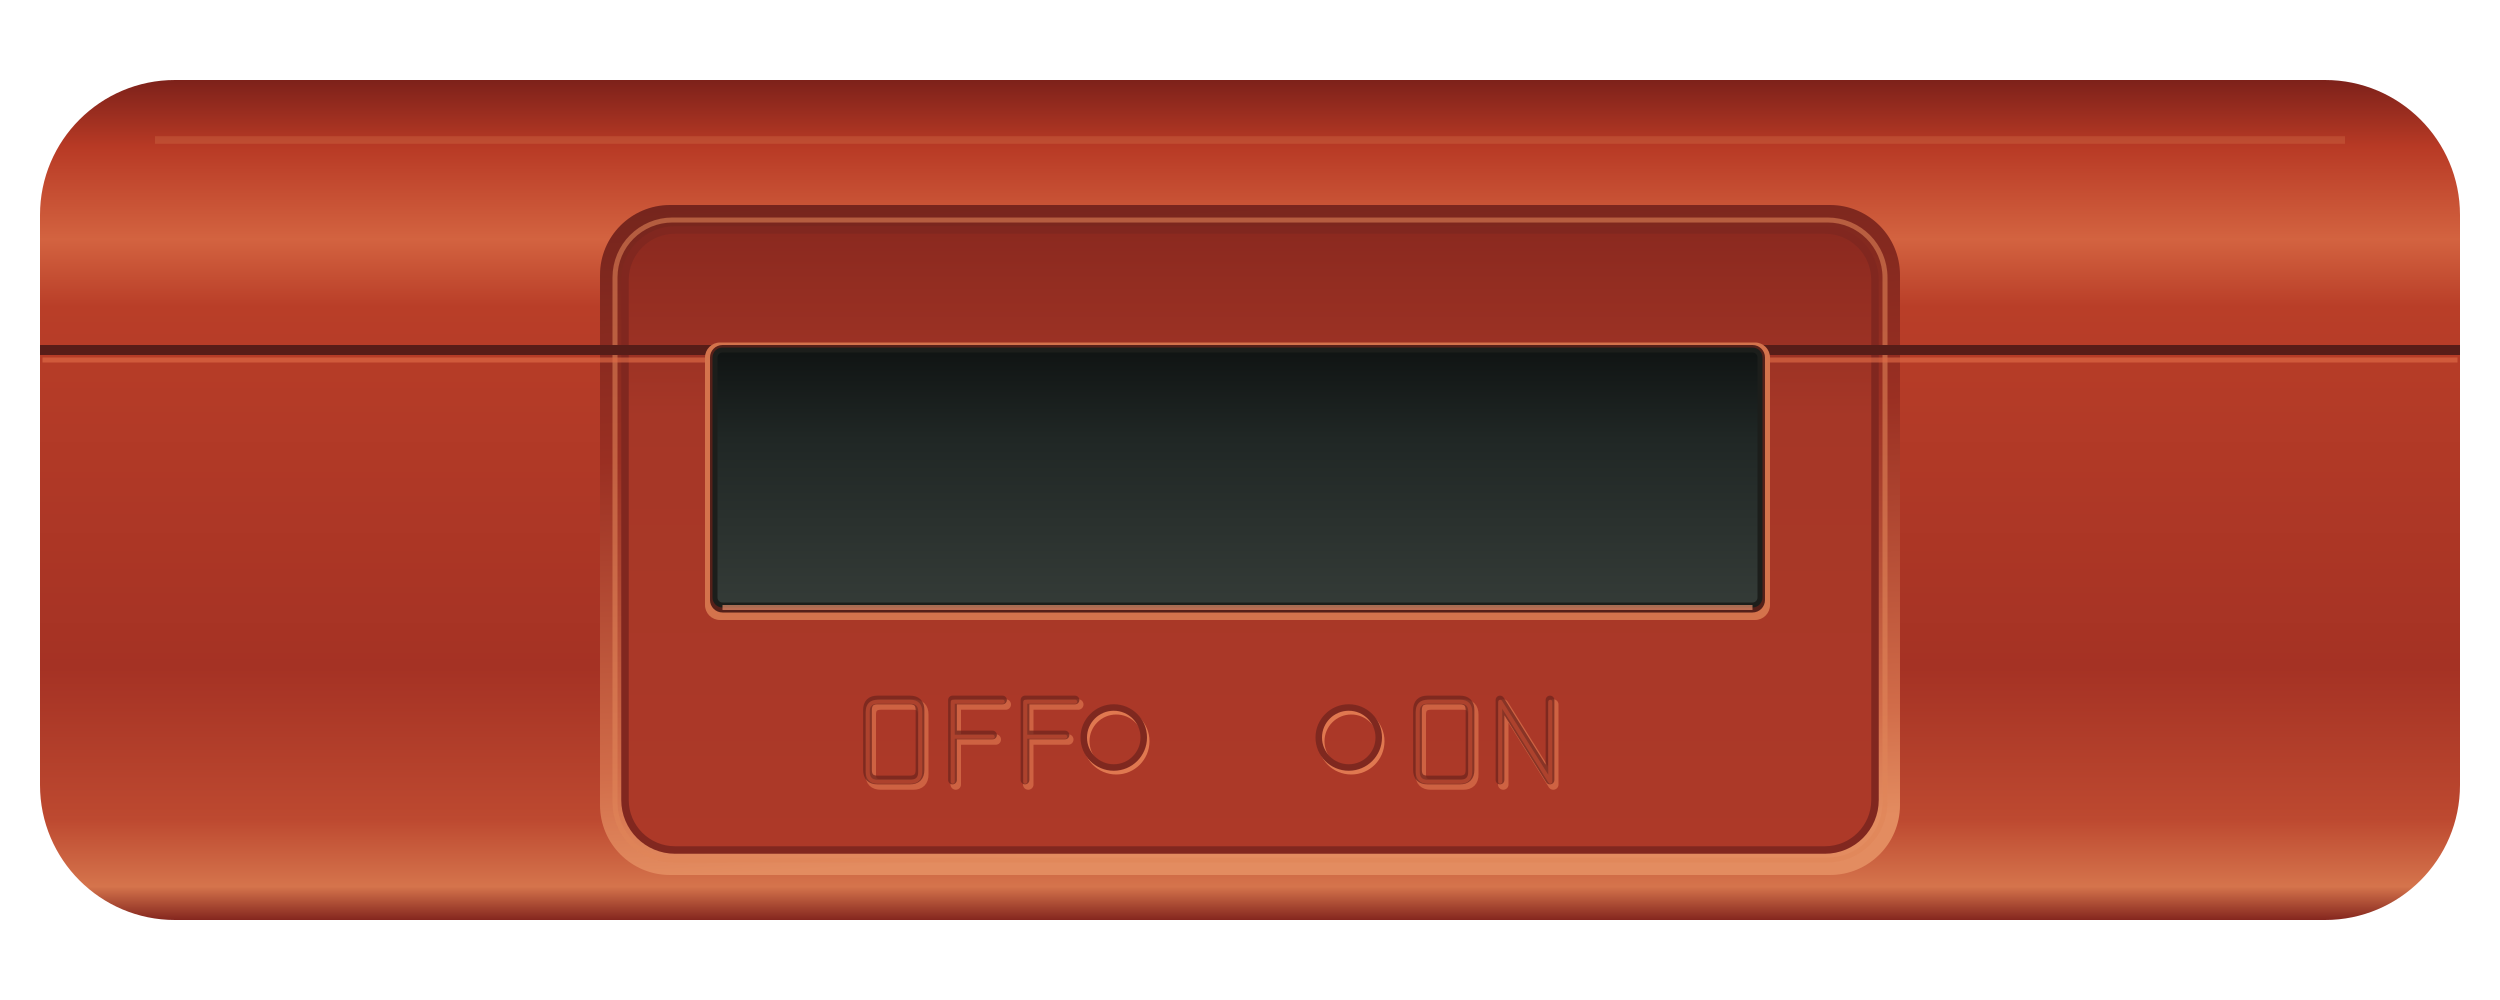
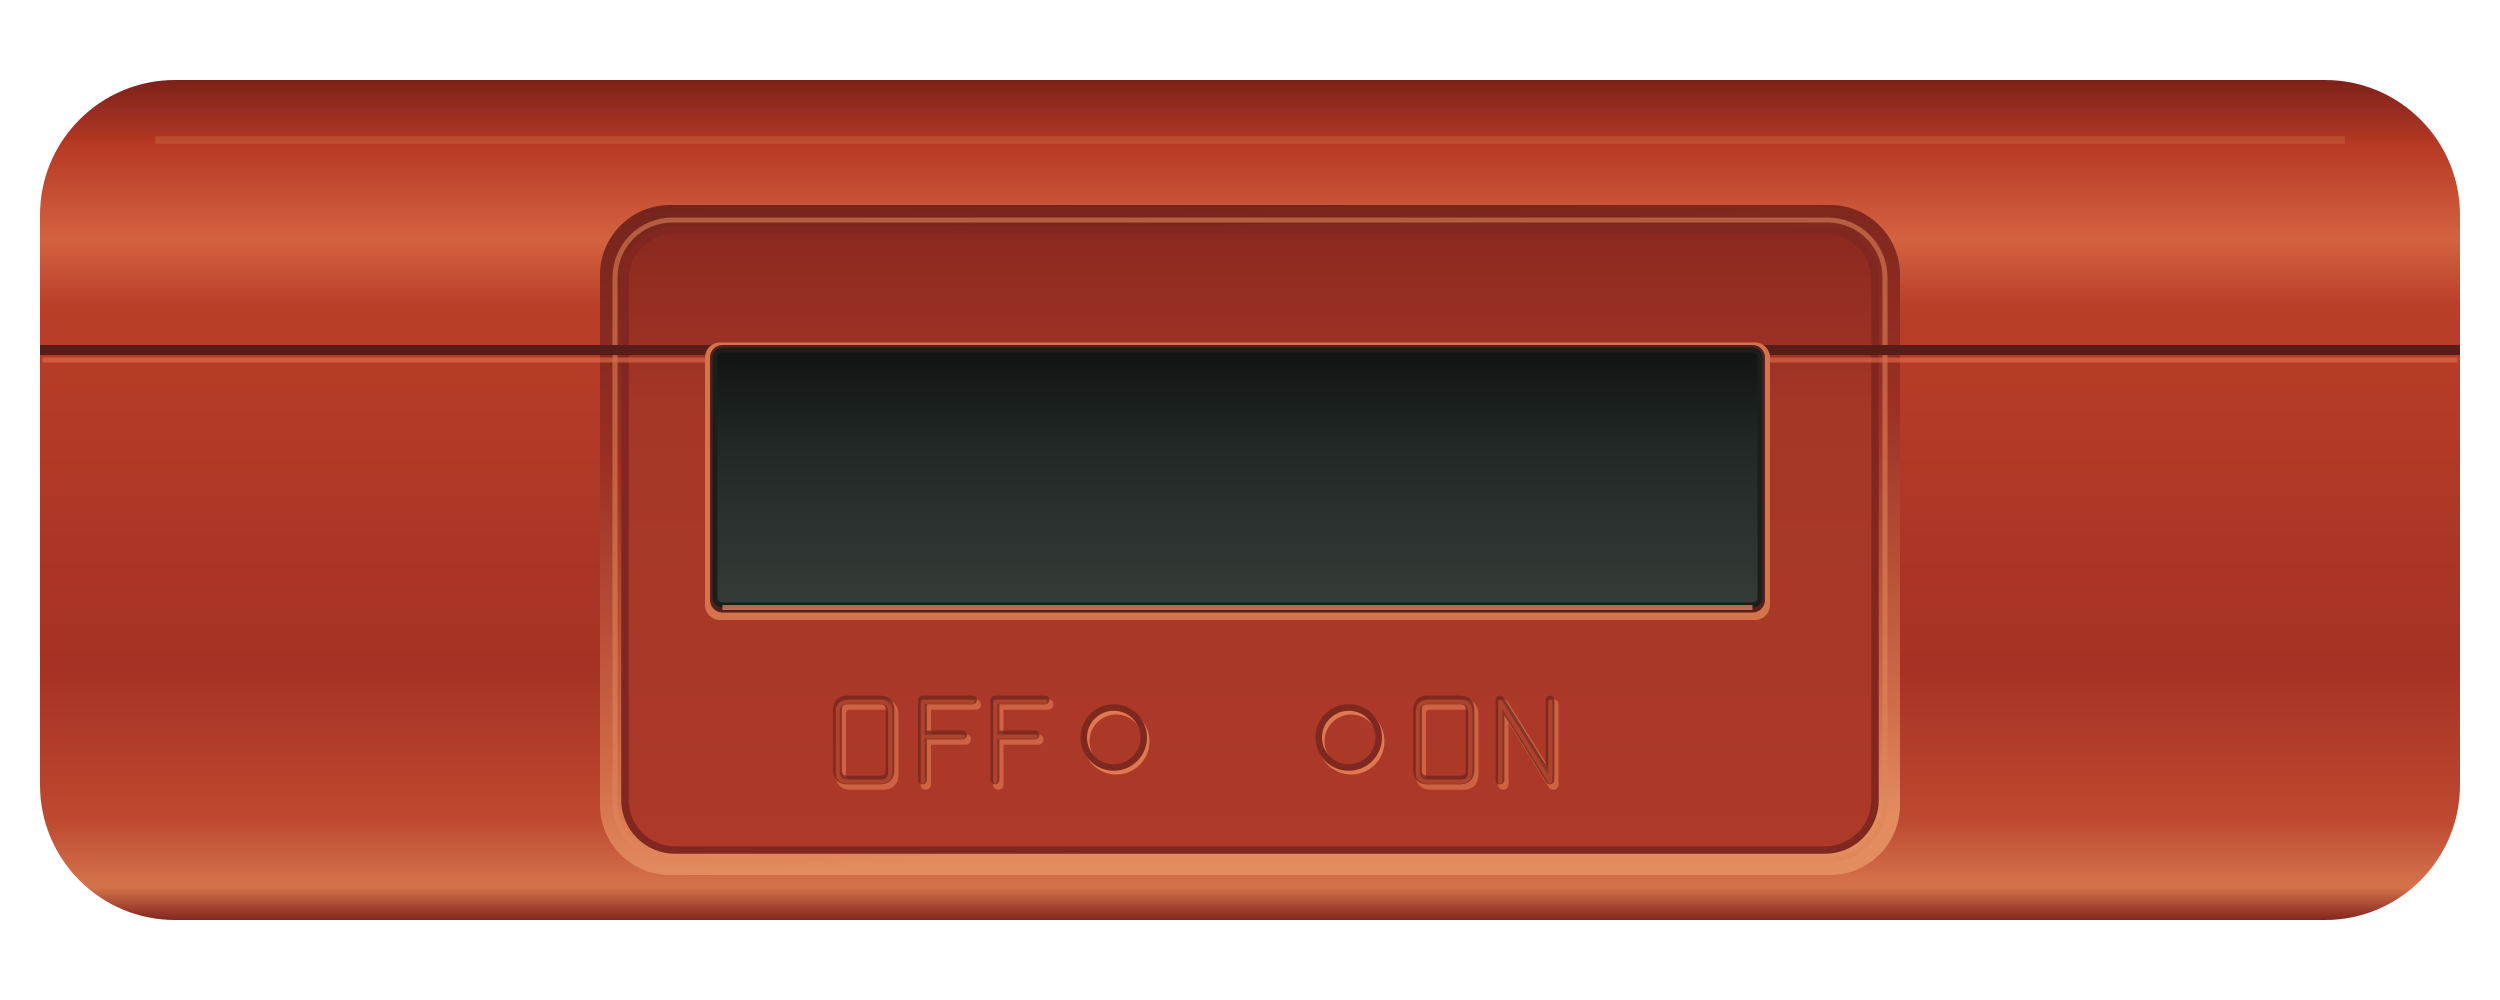
<svg xmlns="http://www.w3.org/2000/svg" width="1000" height="400" viewBox="0 0 1000 400" role="img" aria-labelledby="title desc">
  <defs>
    <linearGradient id="shell" x1="0.0%" y1="0.0%" x2="0.0%" y2="100.0%">
      <stop offset="0.0%" stop-color="#7d211a" />
      <stop offset="8.0%" stop-color="#b83a25" />
      <stop offset="19.0%" stop-color="#d36340" />
      <stop offset="27.0%" stop-color="#b93e28" />
      <stop offset="70.0%" stop-color="#a53224" />
      <stop offset="88.0%" stop-color="#bd4930" />
      <stop offset="96.0%" stop-color="#d5744c" />
      <stop offset="100.0%" stop-color="#84261e" />
    </linearGradient>
    <linearGradient id="rim" x1="0.0%" y1="0.0%" x2="10.0%" y2="100.0%">
      <stop offset="0.0%" stop-color="#75251d" />
      <stop offset="38.0%" stop-color="#9a2f22" />
      <stop offset="84.0%" stop-color="#d16c49" />
      <stop offset="100.0%" stop-color="#e38c60" />
    </linearGradient>
    <linearGradient id="inset" x1="0.0%" y1="0.0%" x2="0.0%" y2="100.0%">
      <stop offset="0.0%" stop-color="#8b291f" />
      <stop offset="30.0%" stop-color="#a63727" />
      <stop offset="100.0%" stop-color="#ad3928" />
    </linearGradient>
    <linearGradient id="well" x1="0.0%" y1="0.0%" x2="0.0%" y2="100.0%">
      <stop offset="0.0%" stop-color="#101413" />
      <stop offset="35.0%" stop-color="#202725" />
      <stop offset="100.0%" stop-color="#343b37" />
    </linearGradient>
    <linearGradient id="cap" x1="0.0%" y1="0.0%" x2="8.0%" y2="100.0%">
      <stop offset="0.0%" stop-color="#555b55" />
      <stop offset="8.0%" stop-color="#3f4741" />
      <stop offset="65.0%" stop-color="#353c37" />
      <stop offset="100.0%" stop-color="#292f2b" />
    </linearGradient>
    <linearGradient id="grip" x1="0.0%" y1="0.0%" x2="20.0%" y2="100.0%">
      <stop offset="0.0%" stop-color="#656a60" />
      <stop offset="10.0%" stop-color="#50584e" />
      <stop offset="48.0%" stop-color="#4a5148" />
      <stop offset="90.0%" stop-color="#3c443b" />
      <stop offset="100.0%" stop-color="#62685a" />
    </linearGradient>
-     <path id="labels" d="M351 280h13q4 0 4 4v24q0 4-4 4h-13q-4 0-4-4v-24q0-4 4-4zm30 32v-32h20m-20 14h16m13 18v-32h20m-20 14h16 M571 280h13q4 0 4 4v24q0 4-4 4h-13q-4 0-4-4v-24q0-4 4-4zm29 32v-32l20 32v-32" />
+     <g id="labels">
+       <path transform="translate(-12 0)" d="M351 280h13q4 0 4 4v24q0 4-4 4h-13q-4 0-4-4v-24q0-4 4-4zm30 32v-32h20m-20 14h16m13 18v-32h20m-20 14h16" />
+       <path d="M571 280h13q4 0 4 4v24q0 4-4 4h-13q-4 0-4-4v-24q0-4 4-4zm29 32v-32l20 32v-32" />
+     </g>
  </defs>
  <g id="housing">
    <rect x="16" y="32" width="968" height="336" rx="54" fill="url(#shell)" />
    <path d="M62 56h876" fill="none" stroke="#e3895b" stroke-opacity=".25" stroke-width="3" />
    <rect x="240" y="82" width="520" height="268" rx="28" fill="url(#rim)" />
    <rect x="246" y="88" width="508" height="256" rx="23" fill="none" stroke="#e08559" stroke-opacity=".58" stroke-width="2" />
    <rect x="250" y="92" width="500" height="248" rx="20" fill="url(#inset)" stroke="#81271f" stroke-width="3" />
    <path d="M16 140h270m418 0h280" fill="none" stroke="#581d18" stroke-width="4" />
    <path d="M17 144h268m420 0h278" fill="none" stroke="#dd6a45" stroke-opacity=".65" stroke-width="2" />
  </g>
  <g id="switch-well">
    <rect x="282" y="137" width="426" height="111" rx="6" fill="#d4734c" />
    <rect x="284" y="138" width="422" height="107" rx="5" fill="#552019" />
    <rect x="286" y="140" width="418" height="102" rx="3" fill="url(#well)" stroke="#1c1e1b" stroke-width="2" />
    <path d="M289 243h412" stroke="#ef9471" stroke-opacity=".66" stroke-width="2" />
  </g>
  <g id="molded-markings" fill="none" stroke-linejoin="round" stroke-linecap="round">
    <use href="#labels" transform="translate(1.3 1.8)" stroke="#e07850" stroke-opacity=".65" stroke-width="4.2" />
    <use href="#labels" stroke="#70241d" stroke-opacity=".75" stroke-width="3.5" />
    <use href="#labels" transform="translate(.1 .7)" stroke="#ad422d" stroke-width="1.6" />
    <g stroke-width="2.6">
      <circle cx="445.5" cy="295" r="12" stroke="#e07850" transform="translate(1 1.5)" />
      <circle cx="539.5" cy="295" r="12" stroke="#e07850" transform="translate(1 1.5)" />
      <circle cx="445.5" cy="295" r="12" stroke="#7f281f" />
      <circle cx="539.5" cy="295" r="12" stroke="#7f281f" />
    </g>
  </g>
</svg>
